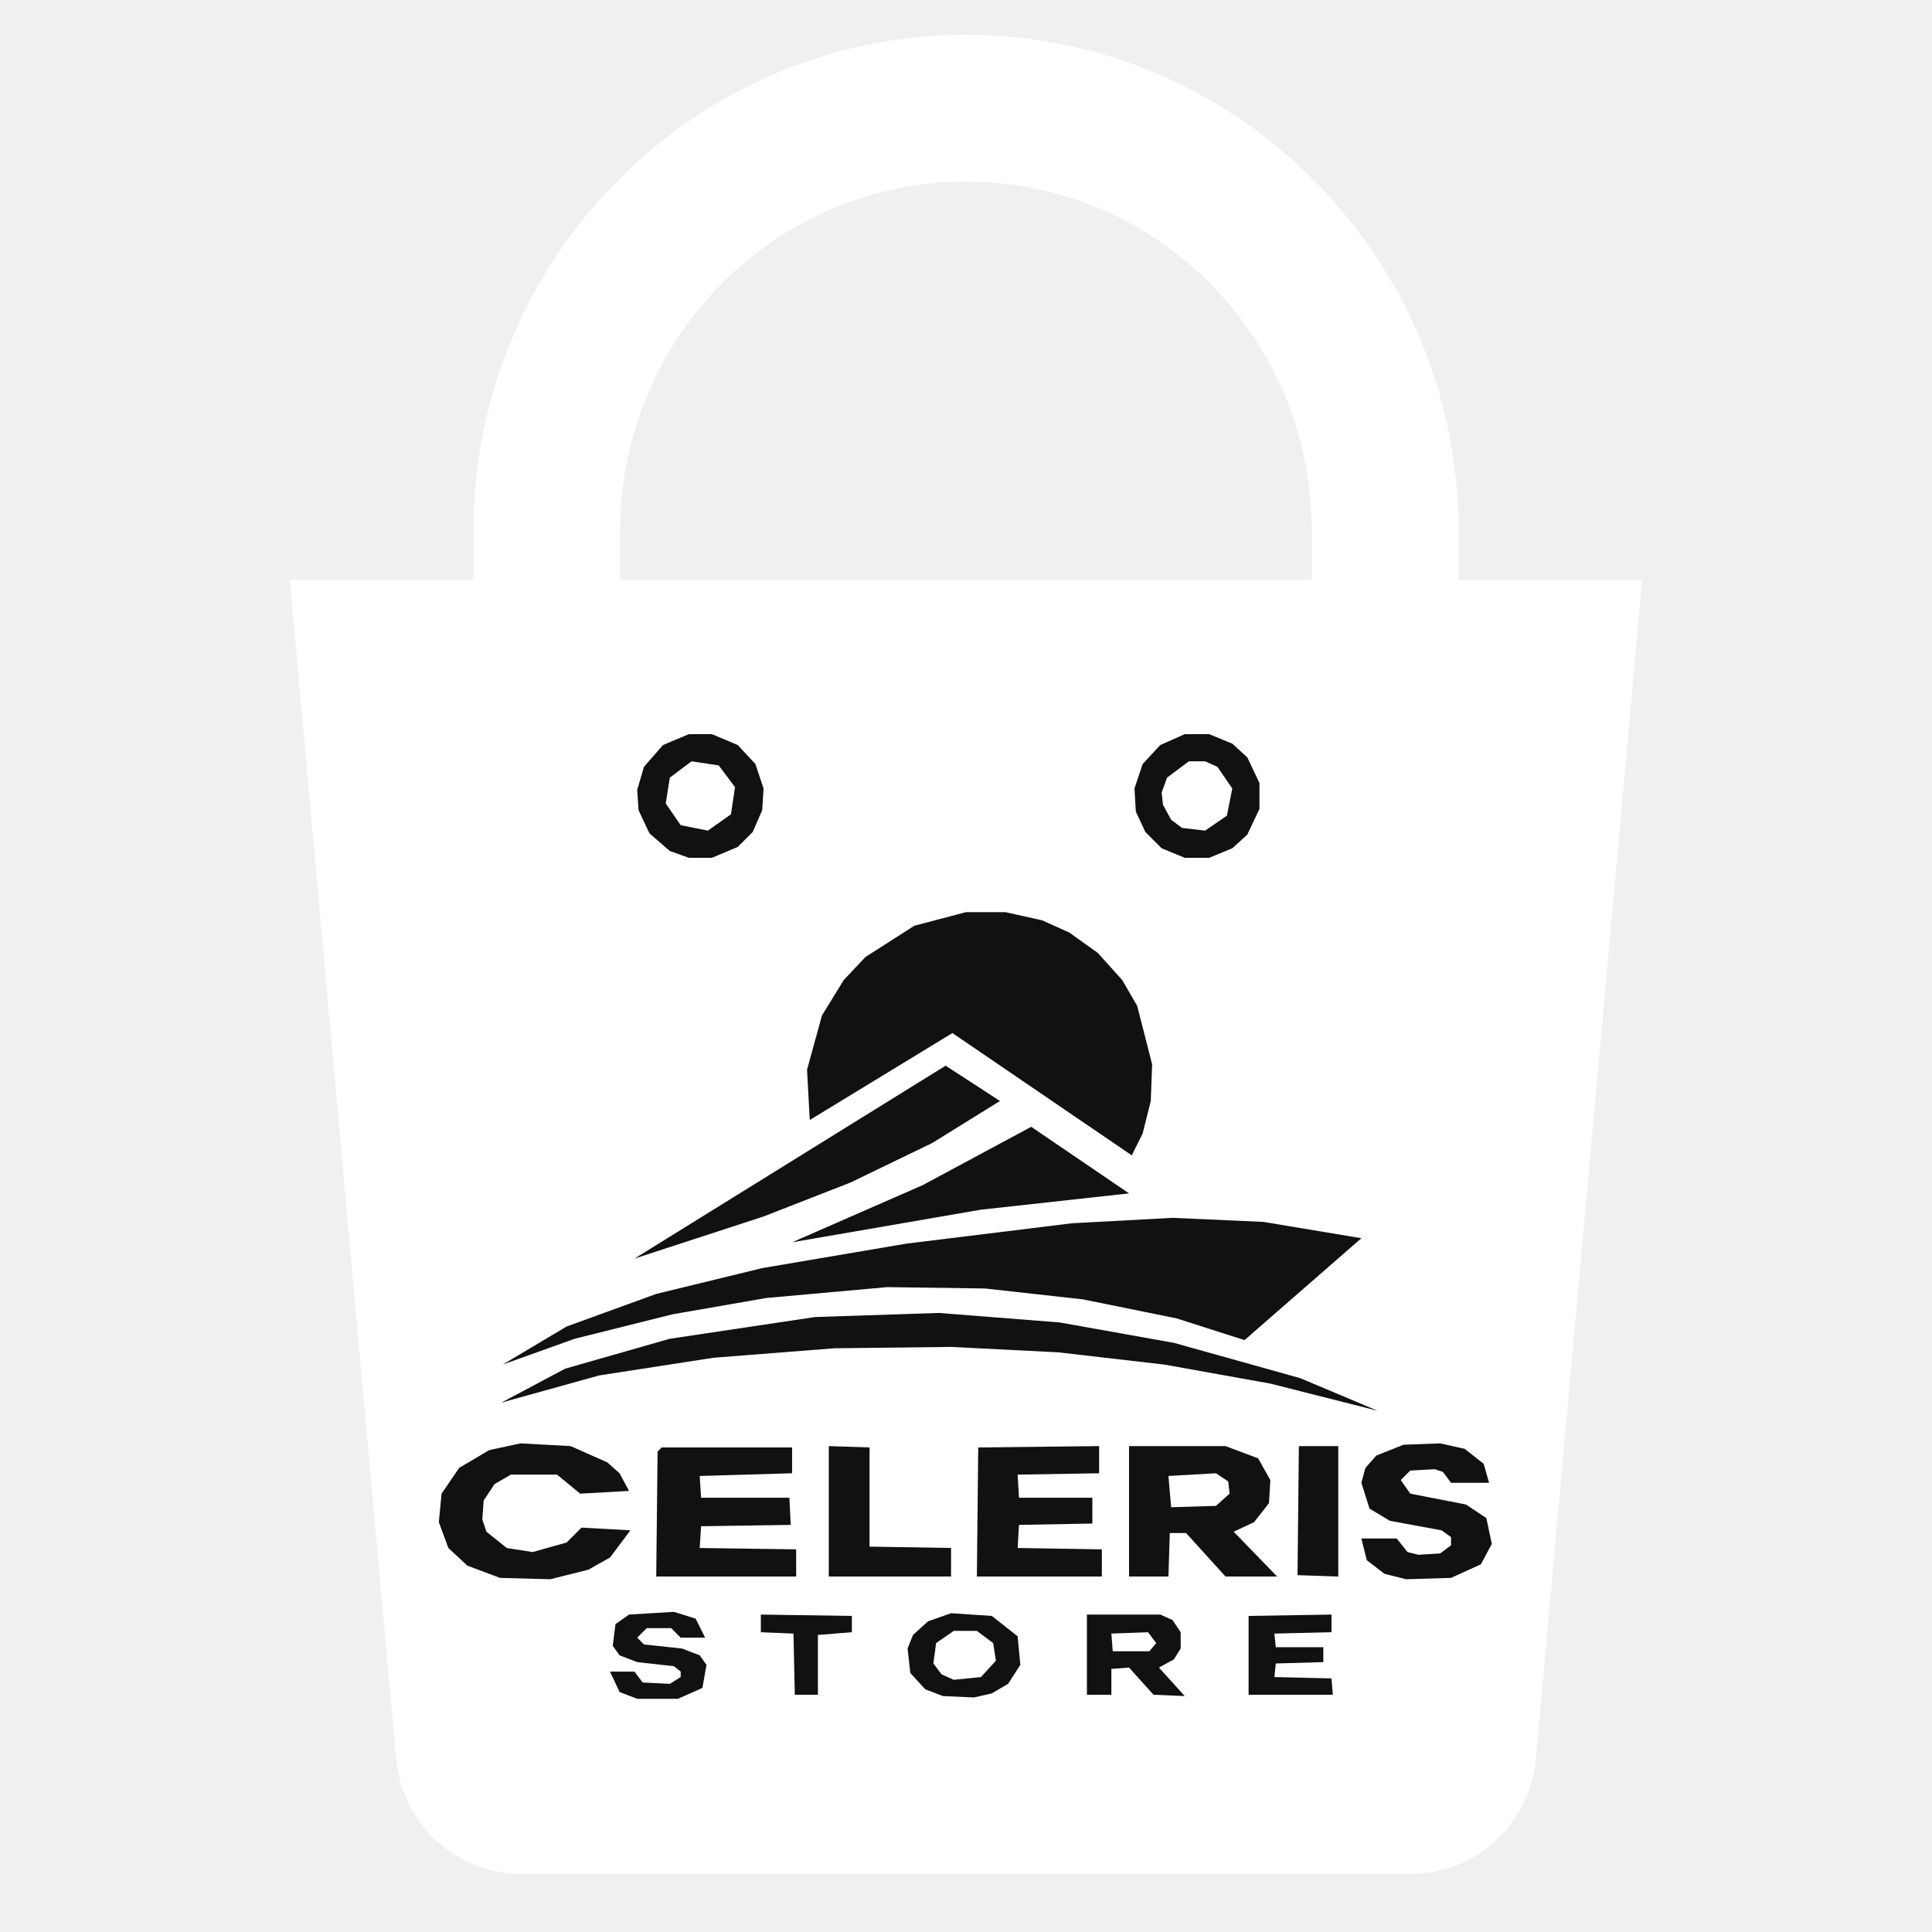
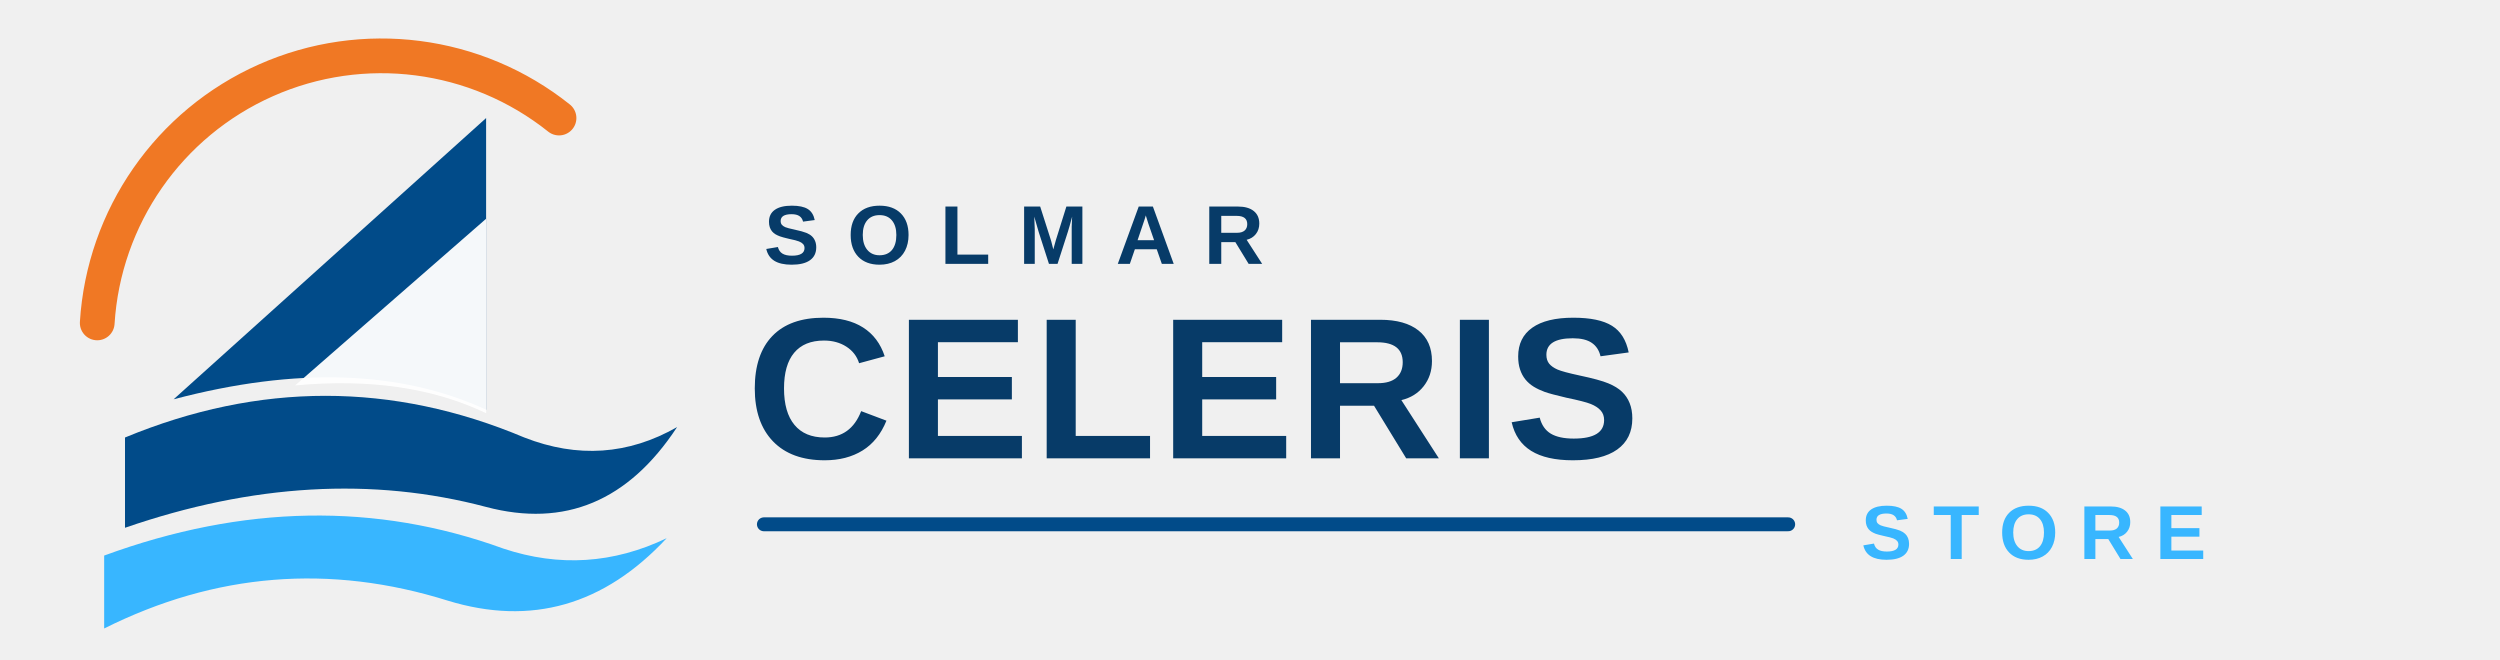
- <svg xmlns="http://www.w3.org/2000/svg" viewBox="0 0 1000 1000" role="img" aria-labelledby="title">
-   <path fill="#fff" d="M245 265V205c0-142 115-257 255-257s255 115 255 257v60h-76v-60c0-100-80-181-179-181s-179 81-179 181v60z" transform="translate(0 70)" />
-   <path fill="#fff" d="M150 300h700l-55 610c-3 34-31 60-65 60H270c-34 0-62-26-65-60z" />
-   <svg x="225" y="380" width="550" height="500" viewBox="249 383 776 711" preserveAspectRatio="xMidYMid meet">
-     <path fill="#111" fill-rule="evenodd" d="M845,1032 L845,1090 L907,1090 L906,1078 L864,1077 L865,1067 L900,1066 L900,1055 L865,1055 L864,1045 L906,1044 L906,1031Z M726,1031 L726,1090 L744,1090 L744,1071 L757,1070 L775,1090 L798,1091 L779,1070 L790,1064 L795,1056 L795,1044 L789,1035 L780,1031Z M744,1045 L771,1044 L777,1052 L772,1058 L745,1058Z M486,1031 L486,1044 L510,1045 L511,1090 L528,1090 L528,1046 L553,1044 L553,1032Z M598,1046 L594,1056 L596,1074 L607,1086 L620,1091 L643,1092 L656,1089 L668,1082 L677,1068 L675,1047 L656,1032 L626,1030 L609,1036Z M615,1052 L628,1043 L645,1043 L657,1052 L659,1065 L648,1077 L628,1079 L619,1075 L613,1067Z M379,1038 L377,1054 L382,1061 L395,1066 L422,1069 L427,1073 L427,1077 L419,1082 L399,1081 L393,1073 L375,1073 L382,1088 L395,1093 L425,1093 L443,1085 L446,1068 L441,1061 L428,1056 L400,1053 L395,1048 L402,1041 L420,1041 L427,1048 L445,1048 L438,1034 L422,1029 L389,1031Z M410,911 L409,1003 L512,1003 L512,983 L441,982 L442,966 L508,965 L507,945 L442,945 L441,929 L509,927 L509,908 L413,908Z M882,907 L881,1002 L911,1003 L911,907Z M757,907 L757,1003 L786,1003 L787,971 L799,971 L828,1003 L866,1003 L834,970 L849,963 L860,949 L861,932 L852,916 L828,907Z M786,929 L821,927 L830,933 L831,942 L821,951 L788,952Z M646,908 L645,1003 L737,1003 L737,983 L675,982 L676,965 L730,964 L730,945 L676,945 L675,928 L735,927 L735,907Z M536,907 L536,1003 L626,1003 L626,982 L566,981 L566,908Z M939,914 L931,923 L928,934 L934,953 L949,962 L987,969 L994,974 L994,980 L986,986 L970,987 L962,985 L954,975 L928,975 L932,991 L945,1001 L961,1005 L994,1004 L1016,994 L1024,979 L1020,960 L1005,950 L964,942 L957,932 L964,925 L982,924 L988,926 L994,934 L1022,934 L1018,920 L1004,909 L986,905 L959,906Z M251,942 L249,963 L256,982 L270,995 L294,1004 L331,1005 L359,998 L375,989 L390,969 L354,967 L343,978 L318,985 L299,982 L284,970 L281,961 L282,947 L290,935 L302,928 L336,928 L353,942 L389,940 L382,927 L373,919 L346,907 L309,905 L286,910 L264,923Z M295,875 L367,855 L451,842 L540,835 L626,834 L705,838 L783,847 L861,861 L940,881 L883,857 L790,831 L706,816 L617,809 L526,812 L419,828 L342,850Z M928,754 L856,742 L789,739 L715,743 L593,758 L487,776 L409,795 L343,819 L296,847 L349,828 L421,810 L490,798 L579,790 L651,791 L723,799 L792,813 L842,829Z M757,721 L685,672 L605,715 L509,757 L648,733Z M662,653 L622,627 L393,769 L488,738 L552,713 L612,684Z M531,590 L520,630 L522,667 L627,603 L759,693 L767,677 L773,653 L774,626 L763,583 L752,564 L734,544 L713,529 L693,520 L666,514 L637,514 L599,524 L563,547 L547,564Z M798,383 L780,391 L767,405 L761,423 L762,440 L769,455 L781,467 L798,474 L816,474 L833,467 L844,457 L853,438 L853,419 L844,400 L833,390 L816,383Z M801,403 L813,403 L822,407 L833,423 L829,443 L813,454 L796,452 L788,446 L782,435 L781,426 L785,415Z M433,383 L414,391 L400,407 L395,424 L396,439 L404,456 L419,469 L433,474 L450,474 L469,466 L480,455 L487,439 L488,423 L482,405 L469,391 L450,383Z M435,403 L455,406 L467,422 L464,442 L447,454 L427,450 L416,434 L419,415Z" />
-   </svg>
+ <svg xmlns="http://www.w3.org/2000/svg" viewBox="0 0 720 190" role="img" aria-labelledby="title desc">
+   <g transform="translate(8 7)">
+     <path d="M20 86 A82 82 0 0 1 153 27" fill="none" stroke="#F07824" stroke-width="10" stroke-linecap="round" />
+     <path d="M42 108 L132 27 L132 111 Q95 94 42 108Z" fill="#014B89" />
+     <path d="M28 119 Q86 95 143 119 Q166 128 187 116 Q166 148 132 139 Q83 126 28 145Z" fill="#014B89" />
+     <path d="M22 153 Q82 131 137 151 Q161 159 184 148 Q157 177 121 166 Q70 150 22 174Z" fill="#38B6FF" />
+     <path d="M77 104 L132 56 L132 112 Q109 101 77 104Z" fill="#fff" opacity=".96" />
+   </g>
+   <g fill="#073B68" font-family="Arial, Helvetica, sans-serif">
+     <text x="220" y="76" font-size="24" font-weight="700" letter-spacing="8">SOLMAR</text>
+     <text x="215" y="132" font-size="58" font-weight="800" letter-spacing="1">CELERIS</text>
+     <path d="M220 151 H515" stroke="#014B89" stroke-width="4" stroke-linecap="round" />
+     <text x="536" y="161" font-size="22" font-weight="700" letter-spacing="6" fill="#38B6FF">STORE</text>
+   </g>
</svg>
